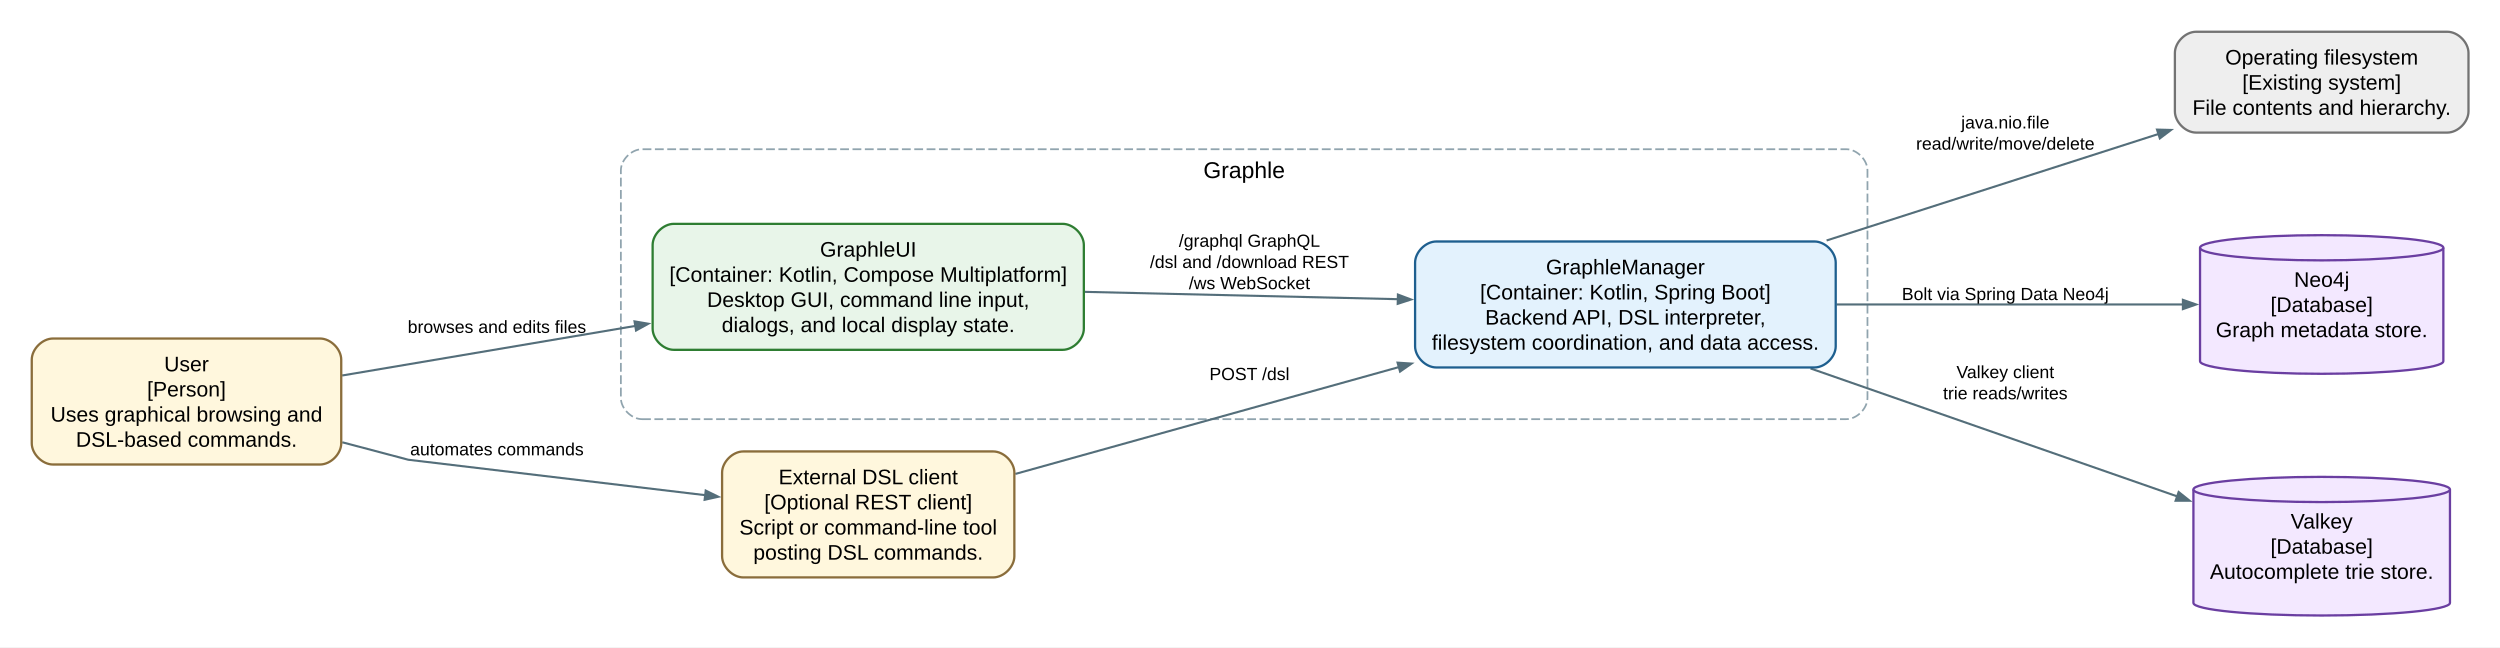
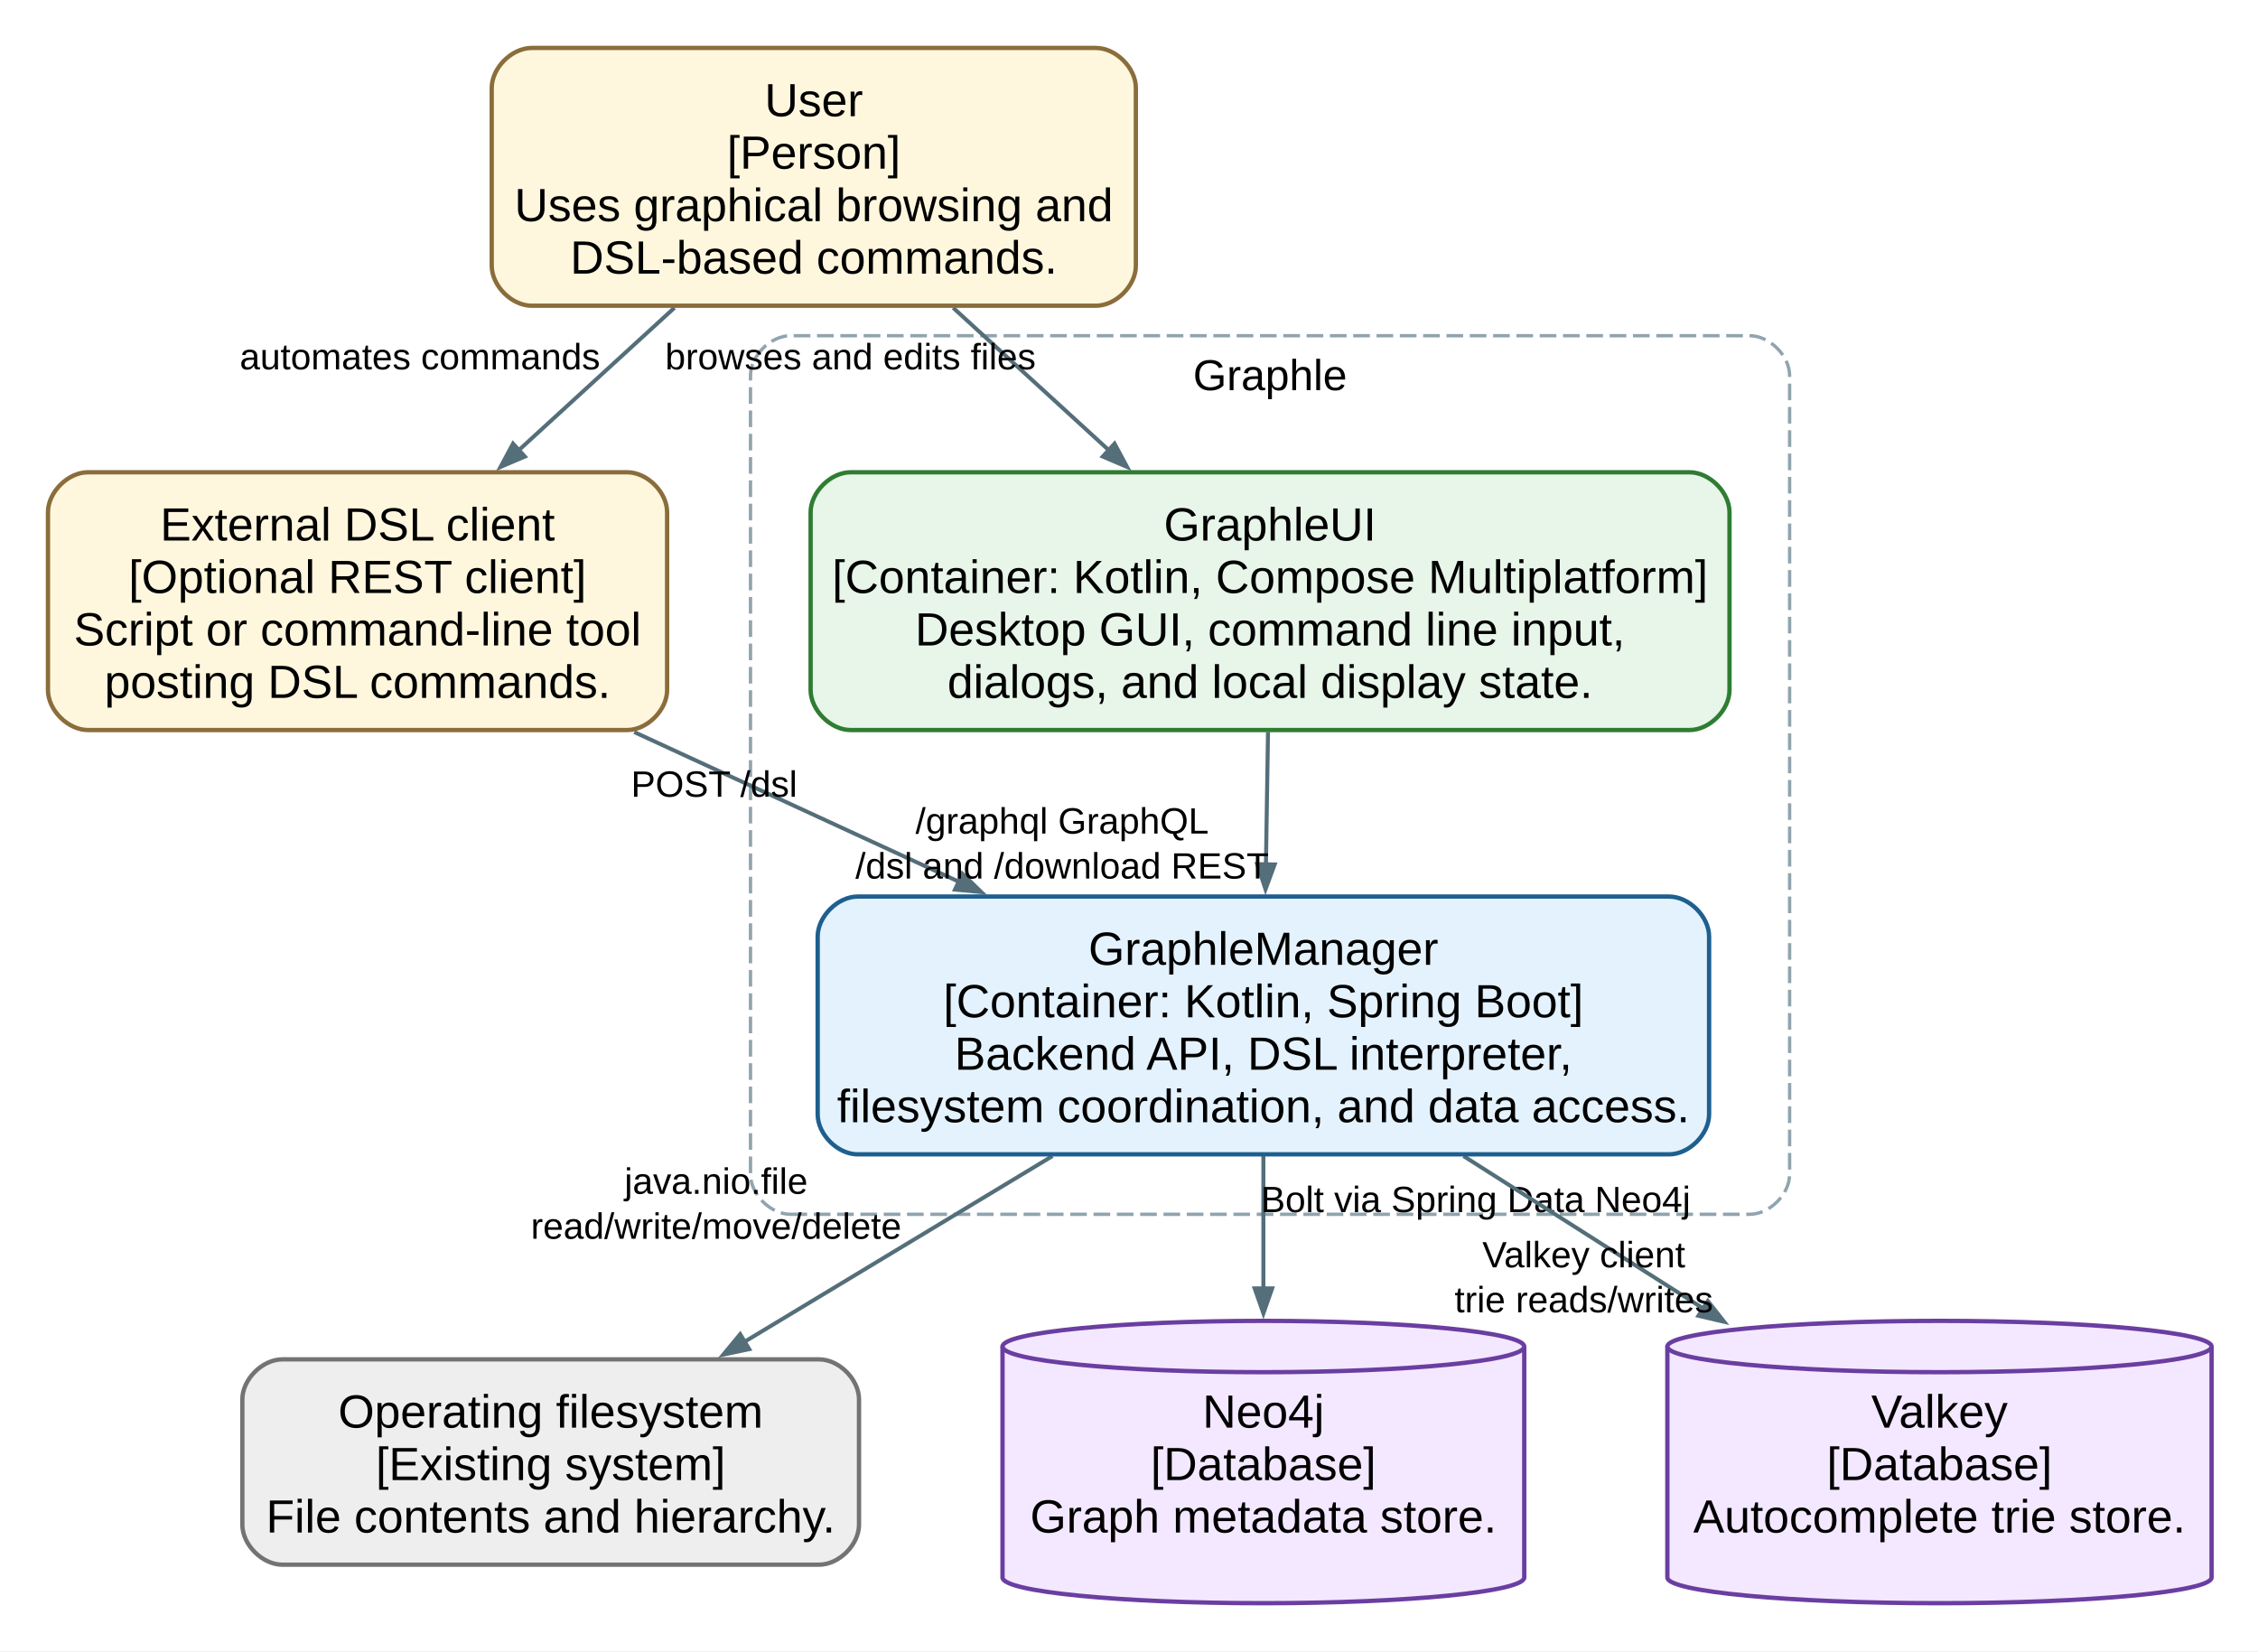
- <svg xmlns="http://www.w3.org/2000/svg" width="1417pt" height="367pt" viewBox="0.00 0.00 1417.00 367.00">
-   <g id="graph0" class="graph" transform="scale(1 1) rotate(0) translate(18 348.87)">
-     <polygon fill="white" stroke="none" points="-18,18 -18,-348.87 1399.14,-348.87 1399.14,18 -18,18" />
+ <svg xmlns="http://www.w3.org/2000/svg" width="678pt" height="496pt" viewBox="0.00 0.00 678.00 496.00">
+   <g id="graph0" class="graph" transform="scale(1 1) rotate(0) translate(14.4 481.37)">
+     <polygon fill="white" stroke="none" points="-14.4,14.4 -14.4,-481.37 664.06,-481.37 664.06,14.4 -14.4,14.4" />
    <g id="clust1" class="cluster">
-       <path fill="white" stroke="#90a4ae" stroke-dasharray="5,2" d="M345.91,-111.29C345.91,-111.29 1028.48,-111.29 1028.48,-111.29 1034.48,-111.29 1040.48,-117.29 1040.48,-123.29 1040.48,-123.29 1040.48,-252.29 1040.48,-252.29 1040.48,-258.29 1034.48,-264.29 1028.48,-264.29 1028.48,-264.29 345.91,-264.29 345.91,-264.29 339.91,-264.29 333.91,-258.29 333.91,-252.29 333.91,-252.29 333.91,-123.29 333.91,-123.29 333.91,-117.29 339.91,-111.29 345.91,-111.29" />
-       <text xml:space="preserve" text-anchor="middle" x="687.19" y="-247.94" font-family="Arial" font-size="13.00">Graphle</text>
+       <path fill="white" stroke="#90a4ae" stroke-dasharray="5,2" d="M222.95,-116.77C222.95,-116.77 510.96,-116.77 510.96,-116.77 516.96,-116.77 522.96,-122.77 522.96,-128.77 522.96,-128.77 522.96,-368.57 522.96,-368.57 522.96,-374.57 516.96,-380.57 510.96,-380.57 510.96,-380.57 222.95,-380.57 222.95,-380.57 216.96,-380.57 210.95,-374.57 210.95,-368.57 210.95,-368.57 210.95,-128.77 210.95,-128.77 210.95,-122.77 216.95,-116.77 222.95,-116.77" />
+       <text xml:space="preserve" text-anchor="middle" x="366.95" y="-364.22" font-family="Arial" font-size="13.00">Graphle</text>
    </g>
    <g id="edge2" class="edge">
-       <path fill="none" stroke="#546e7a" stroke-width="1.2" d="M175.99,-98.19C196.95,-92.65 213.41,-88.29 213.41,-88.29 213.41,-88.29 307.09,-77.11 381.92,-68.18" />
-       <polygon fill="#546e7a" stroke="#546e7a" stroke-width="1.2" points="382,-70.81 389.14,-67.31 381.38,-65.6 382,-70.81" />
-       <text xml:space="preserve" text-anchor="middle" x="263.66" y="-90.79" font-family="Arial" font-size="10.00">automates commands</text>
+       <path fill="none" stroke="#546e7a" stroke-width="1.2" d="M188.11,-388.96C173.23,-375.35 156.38,-359.92 141.02,-345.87" />
+       <polygon fill="#546e7a" stroke="#546e7a" stroke-width="1.2" points="143.19,-344.29 135.89,-341.17 139.65,-348.17 143.19,-344.29" />
+       <text xml:space="preserve" text-anchor="middle" x="111.69" y="-370.47" font-family="Arial" font-size="11.00">automates commands</text>
    </g>
    <g id="edge1" class="edge">
-       <path fill="none" stroke="#546e7a" stroke-width="1.2" d="M175.93,-136.04C225.04,-144.34 287.32,-154.87 342.17,-164.15" />
-       <polygon fill="#546e7a" stroke="#546e7a" stroke-width="1.2" points="341.64,-166.72 349.47,-165.38 342.51,-161.54 341.64,-166.72" />
-       <text xml:space="preserve" text-anchor="middle" x="263.66" y="-160.18" font-family="Arial" font-size="10.00">browses and edits files</text>
+       <path fill="none" stroke="#546e7a" stroke-width="1.2" d="M271.8,-388.96C286.68,-375.35 303.53,-359.92 318.89,-345.87" />
+       <polygon fill="#546e7a" stroke="#546e7a" stroke-width="1.2" points="320.26,-348.17 324.02,-341.17 316.72,-344.29 320.26,-348.17" />
+       <text xml:space="preserve" text-anchor="middle" x="240.97" y="-370.47" font-family="Arial" font-size="11.00">browses and edits files</text>
    </g>
    <g id="edge4" class="edge">
-       <path fill="none" stroke="#546e7a" stroke-width="1.2" d="M557.48,-80.24C619.09,-97.4 704.48,-121.19 774.87,-140.8" />
-       <polygon fill="#546e7a" stroke="#546e7a" stroke-width="1.2" points="774.14,-143.32 782.07,-142.8 775.55,-138.26 774.14,-143.32" />
-       <text xml:space="preserve" text-anchor="middle" x="690.19" y="-133.45" font-family="Arial" font-size="10.00">POST /dsl</text>
+       <path fill="none" stroke="#546e7a" stroke-width="1.2" d="M176.04,-261.56C206.88,-247.35 242.01,-231.15 273.55,-216.61" />
+       <polygon fill="#546e7a" stroke="#546e7a" stroke-width="1.2" points="274.55,-219.04 280.26,-213.52 272.35,-214.27 274.55,-219.04" />
+       <text xml:space="preserve" text-anchor="middle" x="200.04" y="-242.14" font-family="Arial" font-size="11.00">POST /dsl</text>
    </g>
    <g id="edge3" class="edge">
-       <path fill="none" stroke="#546e7a" stroke-width="1.2" d="M596.95,-183.44C652.43,-182.14 718.1,-180.6 774.3,-179.29" />
-       <polygon fill="#546e7a" stroke="#546e7a" stroke-width="1.2" points="774.34,-181.91 781.78,-179.11 774.22,-176.66 774.34,-181.91" />
-       <text xml:space="preserve" text-anchor="middle" x="690.19" y="-208.98" font-family="Arial" font-size="10.00">/graphql GraphQL</text>
-       <text xml:space="preserve" text-anchor="middle" x="690.19" y="-196.98" font-family="Arial" font-size="10.00">/dsl and /download REST</text>
-       <text xml:space="preserve" text-anchor="middle" x="690.19" y="-184.98" font-family="Arial" font-size="10.00">/ws WebSocket</text>
+       <path fill="none" stroke="#546e7a" stroke-width="1.2" d="M366.34,-261.56C366.14,-248.92 365.92,-234.71 365.71,-221.5" />
+       <polygon fill="#546e7a" stroke="#546e7a" stroke-width="1.2" points="368.34,-221.81 365.59,-214.36 363.09,-221.9 368.34,-221.81" />
+       <text xml:space="preserve" text-anchor="middle" x="304.52" y="-231.08" font-family="Arial" font-size="11.00">/graphql GraphQL</text>
+       <text xml:space="preserve" text-anchor="middle" x="304.52" y="-217.58" font-family="Arial" font-size="11.00">/dsl and /download REST</text>
+       <text xml:space="preserve" text-anchor="middle" x="304.52" y="-204.08" font-family="Arial" font-size="11.00">/ws WebSocket</text>
    </g>
    <g id="edge5" class="edge">
-       <path fill="none" stroke="#546e7a" stroke-width="1.2" d="M1017.32,-212.57C1077,-231.72 1149.28,-254.91 1205.4,-272.92" />
-       <polygon fill="#546e7a" stroke="#546e7a" stroke-width="1.2" points="1204.59,-275.42 1212.54,-275.21 1206.2,-270.42 1204.59,-275.42" />
-       <text xml:space="preserve" text-anchor="middle" x="1118.6" y="-276.04" font-family="Arial" font-size="10.00">java.nio.file</text>
-       <text xml:space="preserve" text-anchor="middle" x="1118.6" y="-264.04" font-family="Arial" font-size="10.00">read/write/move/delete</text>
+       <path fill="none" stroke="#546e7a" stroke-width="1.2" d="M301.62,-134.26C272.33,-116.59 237.77,-95.75 209.14,-78.48" />
+       <polygon fill="#546e7a" stroke="#546e7a" stroke-width="1.2" points="210.57,-76.28 202.79,-74.65 207.85,-80.77 210.57,-76.28" />
+       <text xml:space="preserve" text-anchor="middle" x="200.63" y="-122.92" font-family="Arial" font-size="11.00">java.nio.file</text>
+       <text xml:space="preserve" text-anchor="middle" x="200.63" y="-109.42" font-family="Arial" font-size="11.00">read/write/move/delete</text>
    </g>
    <g id="edge6" class="edge">
-       <path fill="none" stroke="#546e7a" stroke-width="1.2" d="M1022.88,-176.29C1086.62,-176.29 1163.38,-176.29 1219.43,-176.29" />
-       <polygon fill="#546e7a" stroke="#546e7a" stroke-width="1.2" points="1219.27,-178.92 1226.77,-176.29 1219.27,-173.67 1219.27,-178.92" />
-       <text xml:space="preserve" text-anchor="middle" x="1118.6" y="-178.79" font-family="Arial" font-size="10.00">Bolt via Spring Data Neo4j</text>
+       <path fill="none" stroke="#546e7a" stroke-width="1.2" d="M364.95,-134.44C364.95,-121.87 364.95,-107.68 364.95,-94.3" />
+       <polygon fill="#546e7a" stroke="#546e7a" stroke-width="1.2" points="367.58,-94.52 364.96,-87.02 362.33,-94.52 367.58,-94.52" />
+       <text xml:space="preserve" text-anchor="middle" x="428.7" y="-117.42" font-family="Arial" font-size="11.00">Bolt via Spring Data Neo4j</text>
    </g>
    <g id="edge7" class="edge">
-       <path fill="none" stroke="#546e7a" stroke-width="1.2" d="M1008.21,-140.03C1073.29,-117.32 1155.91,-88.5 1216.08,-67.5" />
-       <polygon fill="#546e7a" stroke="#546e7a" stroke-width="1.2" points="1216.86,-70.01 1223.07,-65.06 1215.13,-65.05 1216.86,-70.01" />
-       <text xml:space="preserve" text-anchor="middle" x="1118.6" y="-134.56" font-family="Arial" font-size="10.00">Valkey client</text>
-       <text xml:space="preserve" text-anchor="middle" x="1118.6" y="-122.56" font-family="Arial" font-size="10.00">trie reads/writes</text>
+       <path fill="none" stroke="#546e7a" stroke-width="1.2" d="M425.04,-134.26C447.72,-119.84 473.73,-103.3 497.29,-88.32" />
+       <polygon fill="#546e7a" stroke="#546e7a" stroke-width="1.2" points="498.4,-90.73 503.32,-84.49 495.58,-86.3 498.4,-90.73" />
+       <text xml:space="preserve" text-anchor="middle" x="461.17" y="-100.84" font-family="Arial" font-size="11.00">Valkey client</text>
+       <text xml:space="preserve" text-anchor="middle" x="461.17" y="-87.34" font-family="Arial" font-size="11.00">trie reads/writes</text>
    </g>
    <g id="node1" class="node">
-       <path fill="#fff7dd" stroke="#8a6d3b" stroke-width="1.3" d="M163.41,-156.99C163.41,-156.99 12,-156.99 12,-156.99 6,-156.99 0,-150.99 0,-144.99 0,-144.99 0,-97.59 0,-97.59 0,-91.59 6,-85.59 12,-85.59 12,-85.59 163.41,-85.59 163.41,-85.59 169.41,-85.59 175.41,-91.59 175.41,-97.59 175.41,-97.59 175.41,-144.99 175.41,-144.99 175.41,-150.99 169.41,-156.99 163.41,-156.99" />
-       <text xml:space="preserve" text-anchor="middle" x="87.7" y="-138.39" font-family="Arial" font-size="12.00">User</text>
-       <text xml:space="preserve" text-anchor="middle" x="87.7" y="-124.14" font-family="Arial" font-size="12.00">[Person]</text>
-       <text xml:space="preserve" text-anchor="middle" x="87.7" y="-109.89" font-family="Arial" font-size="12.00">Uses graphical browsing and</text>
-       <text xml:space="preserve" text-anchor="middle" x="87.7" y="-95.64" font-family="Arial" font-size="12.00">DSL-based commands.</text>
+       <path fill="#fff7dd" stroke="#8a6d3b" stroke-width="1.3" d="M314.66,-466.97C314.66,-466.97 145.25,-466.97 145.25,-466.97 139.25,-466.97 133.25,-460.97 133.25,-454.97 133.25,-454.97 133.25,-401.57 133.25,-401.57 133.25,-395.57 139.25,-389.57 145.25,-389.57 145.25,-389.57 314.66,-389.57 314.66,-389.57 320.66,-389.57 326.66,-395.57 326.66,-401.57 326.66,-401.57 326.66,-454.97 326.66,-454.97 326.66,-460.97 320.66,-466.97 314.66,-466.97" />
+       <text xml:space="preserve" text-anchor="middle" x="229.95" y="-446.47" font-family="Arial" font-size="14.00">User</text>
+       <text xml:space="preserve" text-anchor="middle" x="229.95" y="-430.72" font-family="Arial" font-size="14.00">[Person]</text>
+       <text xml:space="preserve" text-anchor="middle" x="229.95" y="-414.97" font-family="Arial" font-size="14.00">Uses graphical browsing and</text>
+       <text xml:space="preserve" text-anchor="middle" x="229.95" y="-399.22" font-family="Arial" font-size="14.00">DSL-based commands.</text>
    </g>
    <g id="node2" class="node">
-       <path fill="#fff7dd" stroke="#8a6d3b" stroke-width="1.3" d="M544.94,-92.99C544.94,-92.99 403.28,-92.99 403.28,-92.99 397.28,-92.99 391.28,-86.99 391.28,-80.99 391.28,-80.99 391.28,-33.59 391.28,-33.59 391.28,-27.59 397.28,-21.59 403.28,-21.59 403.28,-21.59 544.94,-21.59 544.94,-21.59 550.94,-21.59 556.94,-27.59 556.94,-33.59 556.94,-33.59 556.94,-80.99 556.94,-80.99 556.94,-86.99 550.94,-92.99 544.94,-92.99" />
-       <text xml:space="preserve" text-anchor="middle" x="474.11" y="-74.39" font-family="Arial" font-size="12.00">External DSL client</text>
-       <text xml:space="preserve" text-anchor="middle" x="474.11" y="-60.14" font-family="Arial" font-size="12.00">[Optional REST client]</text>
-       <text xml:space="preserve" text-anchor="middle" x="474.11" y="-45.89" font-family="Arial" font-size="12.00">Script or command-line tool</text>
-       <text xml:space="preserve" text-anchor="middle" x="474.11" y="-31.64" font-family="Arial" font-size="12.00">posting DSL commands.</text>
+       <path fill="#fff7dd" stroke="#8a6d3b" stroke-width="1.3" d="M173.91,-339.57C173.91,-339.57 12,-339.57 12,-339.57 6,-339.57 0,-333.57 0,-327.57 0,-327.57 0,-274.17 0,-274.17 0,-268.17 6,-262.17 12,-262.17 12,-262.17 173.91,-262.17 173.91,-262.17 179.91,-262.17 185.91,-268.17 185.91,-274.17 185.91,-274.17 185.91,-327.57 185.91,-327.57 185.91,-333.57 179.91,-339.57 173.91,-339.57" />
+       <text xml:space="preserve" text-anchor="middle" x="92.95" y="-319.07" font-family="Arial" font-size="14.00">External DSL client</text>
+       <text xml:space="preserve" text-anchor="middle" x="92.95" y="-303.32" font-family="Arial" font-size="14.00">[Optional REST client]</text>
+       <text xml:space="preserve" text-anchor="middle" x="92.95" y="-287.57" font-family="Arial" font-size="14.00">Script or command-line tool</text>
+       <text xml:space="preserve" text-anchor="middle" x="92.95" y="-271.82" font-family="Arial" font-size="14.00">posting DSL commands.</text>
    </g>
    <g id="node3" class="node">
-       <path fill="#e8f5e9" stroke="#2e7d32" stroke-width="1.3" d="M584.32,-221.99C584.32,-221.99 363.91,-221.99 363.91,-221.99 357.91,-221.99 351.91,-215.99 351.91,-209.99 351.91,-209.99 351.91,-162.59 351.91,-162.59 351.91,-156.59 357.91,-150.59 363.91,-150.59 363.91,-150.59 584.32,-150.59 584.32,-150.59 590.32,-150.59 596.32,-156.59 596.32,-162.59 596.32,-162.59 596.32,-209.99 596.32,-209.99 596.32,-215.99 590.32,-221.99 584.32,-221.99" />
-       <text xml:space="preserve" text-anchor="middle" x="474.11" y="-203.39" font-family="Arial" font-size="12.00">GraphleUI</text>
-       <text xml:space="preserve" text-anchor="middle" x="474.11" y="-189.14" font-family="Arial" font-size="12.00">[Container: Kotlin, Compose Multiplatform]</text>
-       <text xml:space="preserve" text-anchor="middle" x="474.11" y="-174.89" font-family="Arial" font-size="12.00">Desktop GUI, command line input,</text>
-       <text xml:space="preserve" text-anchor="middle" x="474.11" y="-160.64" font-family="Arial" font-size="12.00">dialogs, and local display state.</text>
+       <path fill="#e8f5e9" stroke="#2e7d32" stroke-width="1.3" d="M492.91,-339.57C492.91,-339.57 241,-339.57 241,-339.57 235,-339.57 229,-333.57 229,-327.57 229,-327.57 229,-274.17 229,-274.17 229,-268.17 235,-262.17 241,-262.17 241,-262.17 492.91,-262.17 492.91,-262.17 498.91,-262.17 504.91,-268.17 504.91,-274.17 504.91,-274.17 504.91,-327.57 504.91,-327.57 504.91,-333.57 498.91,-339.57 492.91,-339.57" />
+       <text xml:space="preserve" text-anchor="middle" x="366.95" y="-319.07" font-family="Arial" font-size="14.00">GraphleUI</text>
+       <text xml:space="preserve" text-anchor="middle" x="366.95" y="-303.32" font-family="Arial" font-size="14.00">[Container: Kotlin, Compose Multiplatform]</text>
+       <text xml:space="preserve" text-anchor="middle" x="366.95" y="-287.57" font-family="Arial" font-size="14.00">Desktop GUI, command line input,</text>
+       <text xml:space="preserve" text-anchor="middle" x="366.95" y="-271.82" font-family="Arial" font-size="14.00">dialogs, and local display state.</text>
    </g>
    <g id="node4" class="node">
-       <path fill="#e3f2fd" stroke="#1e5f8f" stroke-width="1.3" d="M1010.48,-211.99C1010.48,-211.99 796.07,-211.99 796.07,-211.99 790.07,-211.99 784.07,-205.99 784.07,-199.99 784.07,-199.99 784.07,-152.59 784.07,-152.59 784.07,-146.59 790.07,-140.59 796.07,-140.59 796.07,-140.59 1010.48,-140.59 1010.48,-140.59 1016.48,-140.59 1022.48,-146.59 1022.48,-152.59 1022.48,-152.59 1022.48,-199.99 1022.48,-199.99 1022.48,-205.99 1016.48,-211.99 1010.48,-211.99" />
-       <text xml:space="preserve" text-anchor="middle" x="903.27" y="-193.39" font-family="Arial" font-size="12.00">GraphleManager</text>
-       <text xml:space="preserve" text-anchor="middle" x="903.27" y="-179.14" font-family="Arial" font-size="12.00">[Container: Kotlin, Spring Boot]</text>
-       <text xml:space="preserve" text-anchor="middle" x="903.27" y="-164.89" font-family="Arial" font-size="12.00">Backend API, DSL interpreter,</text>
-       <text xml:space="preserve" text-anchor="middle" x="903.27" y="-150.64" font-family="Arial" font-size="12.00">filesystem coordination, and data access.</text>
+       <path fill="#e3f2fd" stroke="#1e5f8f" stroke-width="1.3" d="M486.78,-212.17C486.78,-212.17 243.12,-212.17 243.12,-212.17 237.12,-212.17 231.12,-206.17 231.12,-200.17 231.12,-200.17 231.12,-146.77 231.12,-146.77 231.12,-140.77 237.12,-134.77 243.12,-134.77 243.12,-134.77 486.78,-134.77 486.78,-134.77 492.78,-134.77 498.78,-140.77 498.78,-146.77 498.78,-146.77 498.78,-200.17 498.78,-200.17 498.78,-206.17 492.78,-212.17 486.78,-212.17" />
+       <text xml:space="preserve" text-anchor="middle" x="364.95" y="-191.67" font-family="Arial" font-size="14.00">GraphleManager</text>
+       <text xml:space="preserve" text-anchor="middle" x="364.95" y="-175.92" font-family="Arial" font-size="14.00">[Container: Kotlin, Spring Boot]</text>
+       <text xml:space="preserve" text-anchor="middle" x="364.95" y="-160.17" font-family="Arial" font-size="14.00">Backend API, DSL interpreter,</text>
+       <text xml:space="preserve" text-anchor="middle" x="364.95" y="-144.42" font-family="Arial" font-size="14.00">filesystem coordination, and data access.</text>
    </g>
    <g id="node5" class="node">
-       <path fill="#eeeeee" stroke="#737373" stroke-width="1.3" d="M1369.14,-330.87C1369.14,-330.87 1226.73,-330.87 1226.73,-330.87 1220.73,-330.87 1214.73,-324.87 1214.73,-318.87 1214.73,-318.87 1214.73,-285.72 1214.73,-285.72 1214.73,-279.72 1220.73,-273.72 1226.73,-273.72 1226.73,-273.72 1369.14,-273.72 1369.14,-273.72 1375.14,-273.72 1381.14,-279.72 1381.14,-285.72 1381.14,-285.72 1381.14,-318.87 1381.14,-318.87 1381.14,-324.87 1375.14,-330.87 1369.14,-330.87" />
-       <text xml:space="preserve" text-anchor="middle" x="1297.93" y="-312.27" font-family="Arial" font-size="12.00">Operating filesystem</text>
-       <text xml:space="preserve" text-anchor="middle" x="1297.93" y="-298.02" font-family="Arial" font-size="12.00">[Existing system]</text>
-       <text xml:space="preserve" text-anchor="middle" x="1297.93" y="-283.77" font-family="Arial" font-size="12.00">File contents and hierarchy.</text>
+       <path fill="#eeeeee" stroke="#737373" stroke-width="1.3" d="M231.53,-73.21C231.53,-73.21 70.38,-73.21 70.38,-73.21 64.37,-73.21 58.37,-67.21 58.37,-61.21 58.37,-61.21 58.37,-23.56 58.37,-23.56 58.37,-17.56 64.37,-11.56 70.37,-11.56 70.37,-11.56 231.53,-11.56 231.53,-11.56 237.53,-11.56 243.53,-17.56 243.53,-23.56 243.53,-23.56 243.53,-61.21 243.53,-61.21 243.53,-67.21 237.53,-73.21 231.53,-73.21" />
+       <text xml:space="preserve" text-anchor="middle" x="150.95" y="-52.71" font-family="Arial" font-size="14.00">Operating filesystem</text>
+       <text xml:space="preserve" text-anchor="middle" x="150.95" y="-36.96" font-family="Arial" font-size="14.00">[Existing system]</text>
+       <text xml:space="preserve" text-anchor="middle" x="150.95" y="-21.21" font-family="Arial" font-size="14.00">File contents and hierarchy.</text>
    </g>
    <g id="node6" class="node">
-       <path fill="#f3e8ff" stroke="#6a3ea1" stroke-width="1.3" d="M1366.89,-208.44C1366.89,-212.38 1335.98,-215.58 1297.93,-215.58 1259.89,-215.58 1228.98,-212.38 1228.98,-208.44 1228.98,-208.44 1228.98,-144.14 1228.98,-144.14 1228.98,-140.2 1259.89,-137 1297.93,-137 1335.98,-137 1366.89,-140.2 1366.89,-144.14 1366.89,-144.14 1366.89,-208.44 1366.89,-208.44" />
-       <path fill="none" stroke="#6a3ea1" stroke-width="1.3" d="M1366.89,-208.44C1366.89,-204.5 1335.98,-201.29 1297.93,-201.29 1259.89,-201.29 1228.98,-204.5 1228.98,-208.44" />
-       <text xml:space="preserve" text-anchor="middle" x="1297.93" y="-186.27" font-family="Arial" font-size="12.00">Neo4j</text>
-       <text xml:space="preserve" text-anchor="middle" x="1297.93" y="-172.02" font-family="Arial" font-size="12.00">[Database]</text>
-       <text xml:space="preserve" text-anchor="middle" x="1297.93" y="-157.77" font-family="Arial" font-size="12.00">Graph metadata store.</text>
+       <path fill="#f3e8ff" stroke="#6a3ea1" stroke-width="1.3" d="M443.28,-77.06C443.28,-81.31 408.18,-84.77 364.95,-84.77 321.73,-84.77 286.62,-81.31 286.62,-77.06 286.62,-77.06 286.62,-7.71 286.62,-7.71 286.62,-3.45 321.73,0 364.95,0 408.18,0 443.28,-3.45 443.28,-7.71 443.28,-7.71 443.28,-77.06 443.28,-77.06" />
+       <path fill="none" stroke="#6a3ea1" stroke-width="1.3" d="M443.28,-77.06C443.28,-72.81 408.18,-69.36 364.95,-69.36 321.73,-69.36 286.62,-72.81 286.62,-77.06" />
+       <text xml:space="preserve" text-anchor="middle" x="364.95" y="-52.71" font-family="Arial" font-size="14.00">Neo4j</text>
+       <text xml:space="preserve" text-anchor="middle" x="364.95" y="-36.96" font-family="Arial" font-size="14.00">[Database]</text>
+       <text xml:space="preserve" text-anchor="middle" x="364.95" y="-21.21" font-family="Arial" font-size="14.00">Graph metadata store.</text>
    </g>
    <g id="node7" class="node">
-       <path fill="#f3e8ff" stroke="#6a3ea1" stroke-width="1.3" d="M1370.64,-71.44C1370.64,-75.38 1338.05,-78.58 1297.93,-78.58 1257.82,-78.58 1225.23,-75.38 1225.23,-71.44 1225.23,-71.44 1225.23,-7.14 1225.23,-7.14 1225.23,-3.2 1257.82,0 1297.93,0 1338.05,0 1370.64,-3.2 1370.64,-7.14 1370.64,-7.14 1370.64,-71.44 1370.64,-71.44" />
-       <path fill="none" stroke="#6a3ea1" stroke-width="1.3" d="M1370.64,-71.44C1370.64,-67.5 1338.05,-64.29 1297.93,-64.29 1257.82,-64.29 1225.23,-67.5 1225.23,-71.44" />
-       <text xml:space="preserve" text-anchor="middle" x="1297.93" y="-49.27" font-family="Arial" font-size="12.00">Valkey</text>
-       <text xml:space="preserve" text-anchor="middle" x="1297.93" y="-35.02" font-family="Arial" font-size="12.00">[Database]</text>
-       <text xml:space="preserve" text-anchor="middle" x="1297.93" y="-20.77" font-family="Arial" font-size="12.00">Autocomplete trie store.</text>
+       <path fill="#f3e8ff" stroke="#6a3ea1" stroke-width="1.3" d="M649.66,-77.06C649.66,-81.31 613.04,-84.77 567.96,-84.77 522.87,-84.77 486.25,-81.31 486.25,-77.06 486.25,-77.06 486.25,-7.71 486.25,-7.71 486.25,-3.45 522.87,0 567.96,0 613.04,0 649.66,-3.45 649.66,-7.71 649.66,-7.71 649.66,-77.06 649.66,-77.06" />
+       <path fill="none" stroke="#6a3ea1" stroke-width="1.3" d="M649.66,-77.06C649.66,-72.81 613.04,-69.36 567.96,-69.36 522.87,-69.36 486.25,-72.81 486.25,-77.06" />
+       <text xml:space="preserve" text-anchor="middle" x="567.96" y="-52.71" font-family="Arial" font-size="14.00">Valkey</text>
+       <text xml:space="preserve" text-anchor="middle" x="567.96" y="-36.96" font-family="Arial" font-size="14.00">[Database]</text>
+       <text xml:space="preserve" text-anchor="middle" x="567.96" y="-21.21" font-family="Arial" font-size="14.00">Autocomplete trie store.</text>
    </g>
  </g>
</svg>
